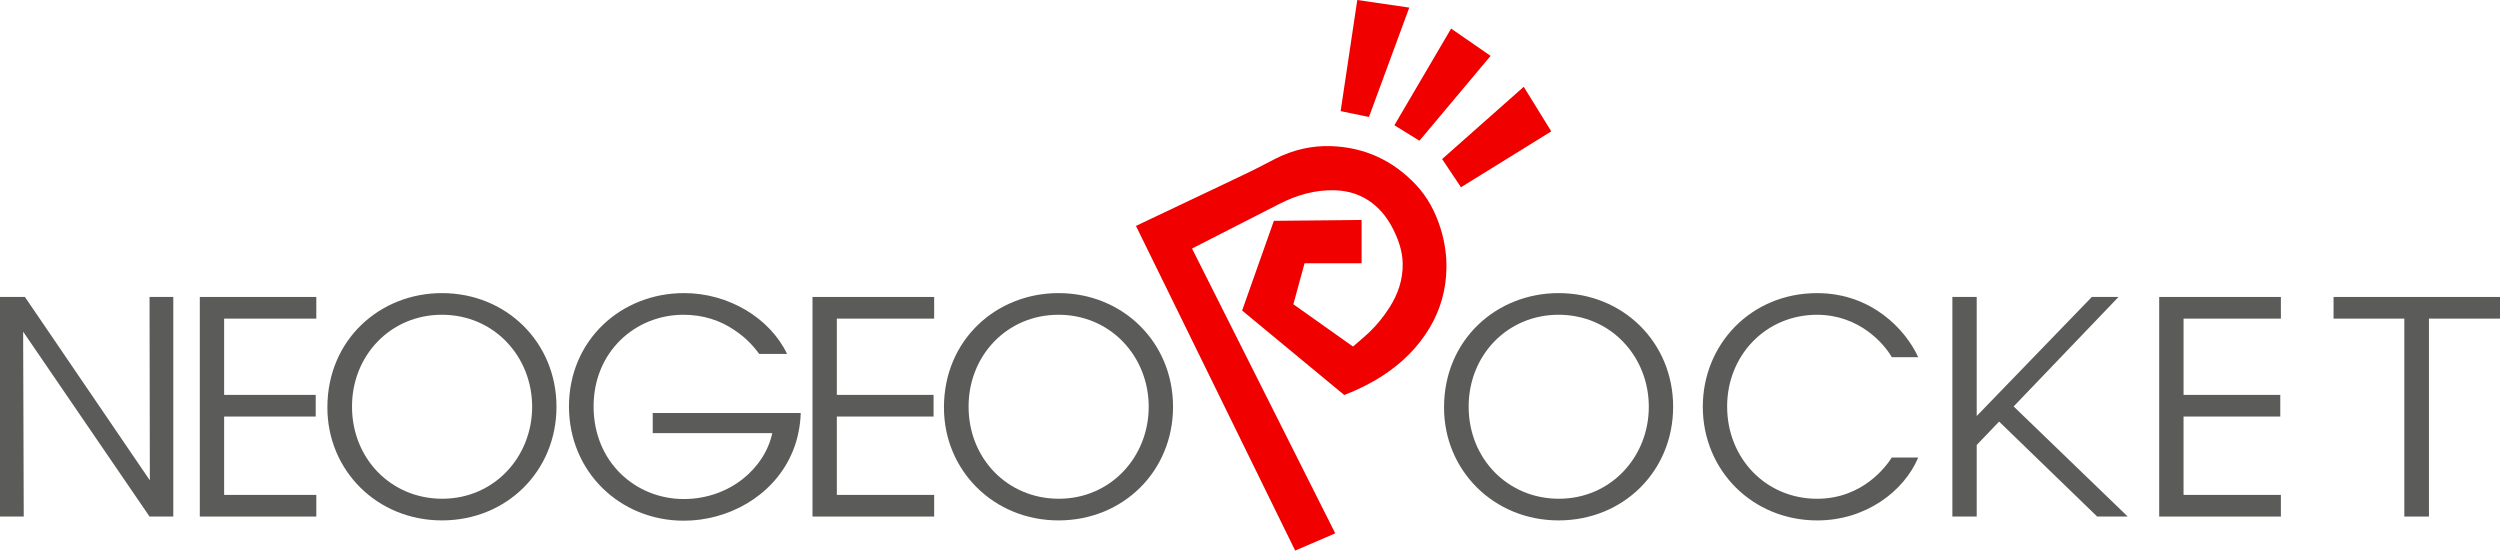
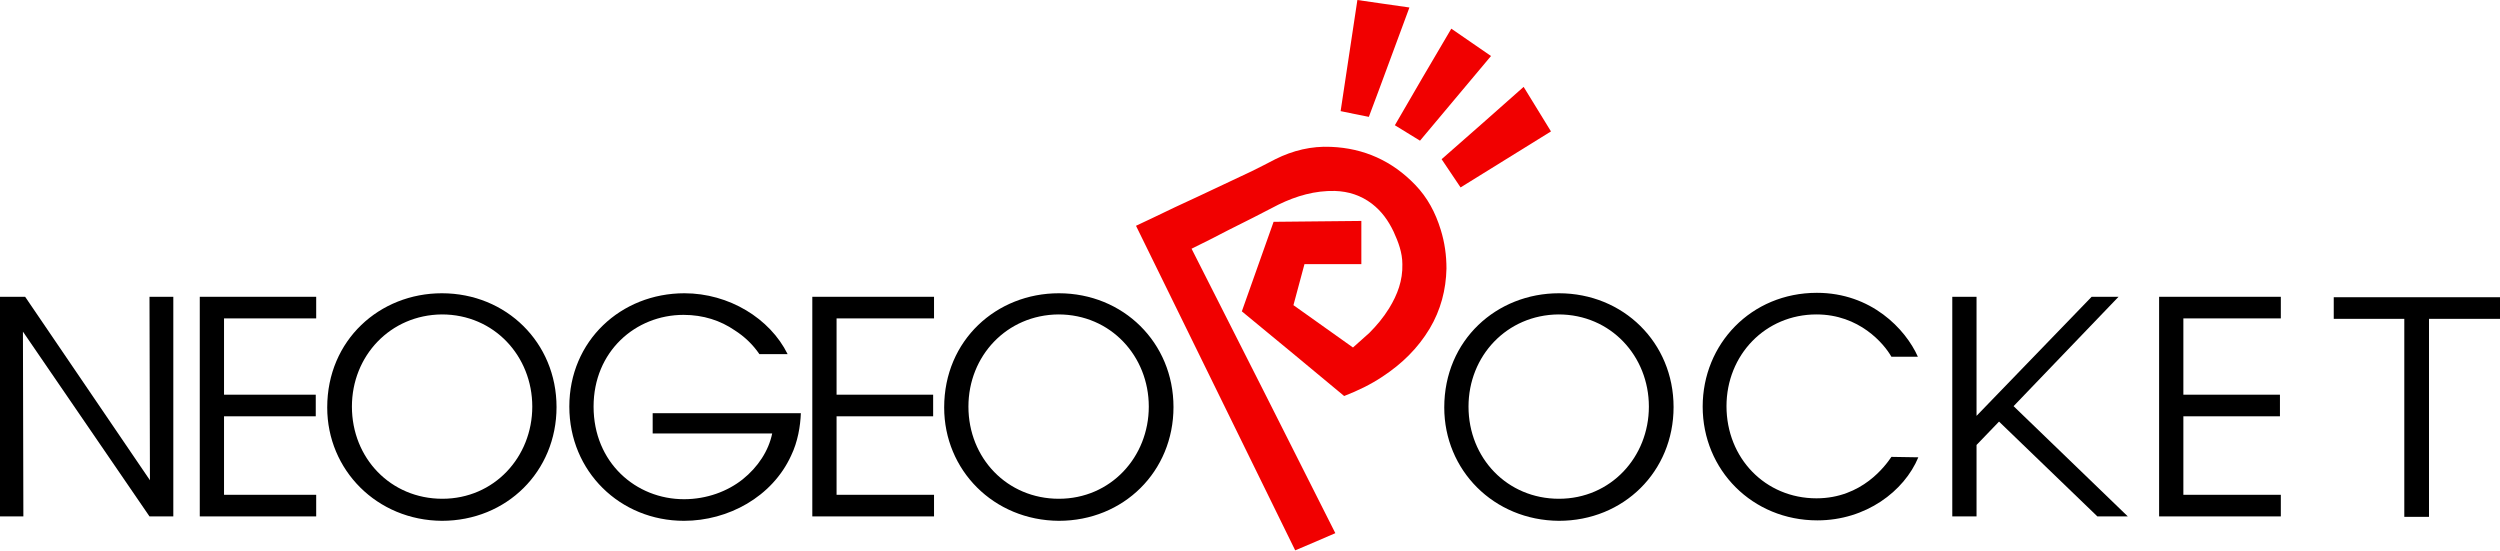
- <svg xmlns="http://www.w3.org/2000/svg" version="1.2" baseProfile="tiny" id="Ebene_3" x="0px" y="0px" width="566.926px" height="124.854px" viewBox="0 0 566.926 124.854" xml:space="preserve">
+ <svg xmlns="http://www.w3.org/2000/svg" version="1.1" id="Ebene_3" x="0px" y="0px" viewBox="0 0 566.9 124.9" enable-background="new 0 0 566.9 124.9" xml:space="preserve">
  <g>
-     <path fill="#5B5B59" d="M33.98,108.929l-0.068-41.587h5.384v49.797h-5.384L5.249,75.215l0.135,41.924H0V67.342h5.652L33.98,108.929   z" />
-     <path fill="#5B5B59" d="M45.31,67.342h26.419v4.912H50.827v17.294h20.767v4.912H50.827v17.767h20.902v4.912H45.31V67.342z" />
-     <path fill="#5B5B59" d="M74.242,92.375c0-15.341,11.911-25.908,25.976-25.908c14.602,0,25.975,11.171,25.975,25.773   c0,14.604-11.305,25.773-25.975,25.773c-14.738,0-25.976-11.373-25.976-25.572V92.375z M79.827,92.24   c0,11.709,8.815,20.86,20.458,20.86c11.776,0,20.39-9.485,20.39-20.86c0-11.373-8.613-20.861-20.457-20.861   c-11.709,0-20.391,9.286-20.391,20.792V92.24z" />
-     <path fill="#5B5B59" d="M172.16,80.262c-1.548-2.153-3.433-3.97-5.586-5.383c-3.23-2.221-7.133-3.5-11.574-3.5   c-10.902,0-20.39,8.344-20.39,20.792c0,12.652,9.556,20.996,20.457,20.996c5.249,0,9.892-1.815,13.324-4.508   c3.5-2.761,5.922-6.527,6.73-10.433h-27.104v-4.576h33.564c-0.067,2.896-0.74,6.527-2.221,9.624   c-4.307,9.354-14.267,14.805-24.293,14.805c-14.535,0-26.042-11.17-26.042-25.908c0-14.938,11.709-25.706,26.109-25.706   c10.094,0,19.448,5.653,23.351,13.795h-6.325V80.262L172.16,80.262z" />
-     <path fill="#5B5B59" d="M184.25,67.342h27.59v4.912h-22.071v17.294h21.937v4.912h-21.937v17.767h22.071v4.912h-27.59V67.342z" />
-     <path fill="#5B5B59" d="M214.061,92.375c0-15.341,11.911-25.908,25.975-25.908c14.603,0,25.975,11.171,25.975,25.773   c0,14.604-11.305,25.773-25.975,25.773c-14.737,0-25.975-11.373-25.975-25.572V92.375z M219.646,92.24   c0,11.709,8.815,20.86,20.457,20.86c11.777,0,20.39-9.485,20.39-20.86c0-11.373-8.613-20.861-20.457-20.861   c-11.709,0-20.39,9.286-20.39,20.792V92.24L219.646,92.24z" />
+     <path d="M34,108.9l-0.1-41.6h5.4v49.8h-5.4L5.2,75.2l0.1,41.9H0V67.3h5.7L34,108.9z" />
+     <path d="M45.3,67.3h26.4v4.9H50.8v17.3h20.8v4.9H50.8v17.8h20.9v4.9H45.3V67.3z" />
+     <path d="M74.2,92.4c0-15.3,11.9-25.9,26-25.9c14.6,0,26,11.2,26,25.8c0,14.6-11.3,25.8-26,25.8C85.5,118,74.2,106.6,74.2,92.4   L74.2,92.4z M79.8,92.2c0,11.7,8.8,20.9,20.5,20.9c11.8,0,20.4-9.5,20.4-20.9c0-11.4-8.6-20.9-20.5-20.9   C88.5,71.4,79.8,80.7,79.8,92.2L79.8,92.2z" />
+     <path d="M172.2,80.3c-1.5-2.2-3.4-4-5.6-5.4c-3.2-2.2-7.1-3.5-11.6-3.5c-10.9,0-20.4,8.3-20.4,20.8c0,12.7,9.6,21,20.5,21   c5.2,0,9.9-1.8,13.3-4.5c3.5-2.8,5.9-6.5,6.7-10.4H148v-4.6h33.6c-0.1,2.9-0.7,6.5-2.2,9.6c-4.3,9.4-14.3,14.8-24.3,14.8   c-14.5,0-26-11.2-26-25.9c0-14.9,11.7-25.7,26.1-25.7c10.1,0,19.4,5.7,23.4,13.8L172.2,80.3L172.2,80.3L172.2,80.3z" />
+     <path d="M184.2,67.3h27.6v4.9h-22.1v17.3h21.9v4.9h-21.9v17.8h22.1v4.9h-27.6V67.3z" />
+     <path d="M214.1,92.4c0-15.3,11.9-25.9,26-25.9c14.6,0,26,11.2,26,25.8c0,14.6-11.3,25.8-26,25.8C225.3,118,214.1,106.6,214.1,92.4   L214.1,92.4z M219.6,92.2c0,11.7,8.8,20.9,20.5,20.9c11.8,0,20.4-9.5,20.4-20.9c0-11.4-8.6-20.9-20.5-20.9   C228.3,71.4,219.6,80.7,219.6,92.2L219.6,92.2L219.6,92.2z" />
  </g>
  <g>
-     <path fill="#5B5B59" d="M327.465,92.375c0-15.341,11.91-25.908,25.977-25.908c14.604,0,25.977,11.171,25.977,25.773   c0,14.604-11.305,25.773-25.977,25.773c-14.736,0-25.977-11.373-25.977-25.572V92.375z M333.049,92.24   c0,11.709,8.816,20.86,20.459,20.86c11.777,0,20.393-9.485,20.393-20.86c0-11.373-8.613-20.861-20.459-20.861   c-11.707,0-20.393,9.286-20.393,20.792V92.24L333.049,92.24z" />
-     <path fill="#5B5B59" d="M435,103.748c-3.229,7.672-11.91,14.268-22.879,14.268c-14.736,0-25.975-11.373-25.975-25.772   c0-14.2,10.969-25.774,25.906-25.774c12.314,0,20.053,8.21,22.947,14.535h-5.99c-1.684-2.96-7.334-9.623-16.957-9.623   c-11.641,0-20.389,9.219-20.389,20.793c0,11.777,8.813,20.929,20.389,20.929c10.432,0,15.746-7.47,16.957-9.354L435,103.748   L435,103.748z" />
-     <path fill="#5B5B59" d="M489.643,67.342h27.594v4.912h-22.072v17.294H517.1v4.912h-21.936v17.767h22.072v4.912h-27.594V67.342   L489.643,67.342z" />
-     <path fill="#5B5B59" d="M545.229,72.254H529.18v-4.912h37.746v4.912h-16.111v44.885h-5.586V72.254z" />
+     <path d="M327.5,92.4c0-15.3,11.9-25.9,26-25.9c14.6,0,26,11.2,26,25.8c0,14.6-11.3,25.8-26,25.8C338.7,118,327.5,106.6,327.5,92.4   L327.5,92.4z M333,92.2c0,11.7,8.8,20.9,20.5,20.9c11.8,0,20.4-9.5,20.4-20.9c0-11.4-8.6-20.9-20.5-20.9   C341.7,71.4,333,80.7,333,92.2L333,92.2L333,92.2z" />
+     <path d="M435,103.7c-3.2,7.7-11.9,14.3-22.9,14.3c-14.7,0-26-11.4-26-25.8c0-14.2,11-25.8,25.9-25.8c12.3,0,20.1,8.2,22.9,14.5h-6   c-1.7-3-7.3-9.6-17-9.6c-11.6,0-20.4,9.2-20.4,20.8c0,11.8,8.8,20.9,20.4,20.9c10.4,0,15.7-7.5,17-9.4L435,103.7L435,103.7z" />
+     <path d="M489.6,67.3h27.6v4.9h-22.1v17.3h21.9v4.9h-21.9v17.8h22.1v4.9h-27.6L489.6,67.3L489.6,67.3z" />
+     <path d="M545.2,72.3h-16v-4.9h37.7v4.9h-16.1v44.9h-5.6L545.2,72.3L545.2,72.3z" />
  </g>
-   <path fill="#5B5B59" d="M475.575,117.139h6.932l-25.871-24.968l23.783-24.83h-6.055l-26.105,26.998v-6.396V67.342h-5.518v49.797  h5.518v-16.228l5.08-5.307L475.575,117.139z" />
-   <path fill="none" d="M302.793,120.945c-10.838-21.554-21.646-43.05-32.46-64.561c0.06-0.042,0.108-0.083,0.163-0.11  c2.697-1.38,5.395-2.76,8.091-4.138c3.812-1.946,7.625-3.883,11.433-5.839c4.003-2.056,8.21-3.293,12.751-3.146  c3.091,0.101,5.925,0.999,8.411,2.896c2.193,1.674,3.746,3.848,4.938,6.306c1.129,2.332,1.932,4.759,1.979,7.377  c0.063,3.637-1.035,6.924-2.984,9.978c-1.307,2.042-2.797,3.921-4.545,5.584c-1.203,1.146-2.49,2.204-3.738,3.299  c-4.57-3.241-9.041-6.41-13.531-9.593c0.852-3.113,1.693-6.198,2.539-9.291c4.361,0,8.662,0,12.939,0c0-3.277,0-6.527,0-9.823  c-6.682,0.063-13.289,0.127-19.896,0.193c-2.408,6.801-4.803,13.564-7.201,20.342c7.736,6.397,15.445,12.773,23.16,19.157  c3.066-1.17,5.975-2.609,8.711-4.388c4.365-2.835,8-6.396,10.672-10.881c2.482-4.169,3.727-8.71,3.797-13.559  c0.041-3.005-0.414-5.943-1.299-8.823c-1.172-3.816-2.986-7.271-5.754-10.165c-5.189-5.433-11.553-8.353-19.082-8.621  c-4.45-0.158-8.66,0.847-12.631,2.842c-1.789,0.9-3.541,1.872-5.342,2.744c-4.01,1.939-8.04,3.837-12.062,5.748  c-3.547,1.687-7.095,3.366-10.642,5.047c-1.199,0.569-2.399,1.141-3.6,1.71c12.046,24.562,24.078,49.094,36.104,73.624  C296.762,123.541,299.749,122.255,302.793,120.945z" />
-   <path fill="#F10000" d="M302.793,120.945c-3.047,1.312-6.031,2.597-9.086,3.909c-12.024-24.529-24.058-49.063-36.104-73.624  c1.201-0.569,2.4-1.141,3.6-1.71c3.547-1.682,7.095-3.361,10.642-5.047c4.022-1.911,8.052-3.809,12.062-5.748  c1.801-0.872,3.553-1.844,5.342-2.744c3.971-1.996,8.181-3,12.631-2.842c7.529,0.269,13.893,3.188,19.082,8.621  c2.768,2.895,4.582,6.348,5.754,10.165c0.883,2.879,1.34,5.818,1.297,8.823c-0.068,4.849-1.313,9.39-3.795,13.559  c-2.672,4.484-6.307,8.045-10.672,10.881c-2.736,1.776-5.645,3.217-8.711,4.387c-7.715-6.383-15.424-12.759-23.16-19.156  c2.398-6.777,4.793-13.541,7.201-20.342c6.606-0.065,13.217-0.13,19.896-0.193c0,3.296,0,6.546,0,9.823c-4.277,0-8.579,0-12.939,0  c-0.846,3.093-1.688,6.178-2.539,9.291c4.49,3.183,8.961,6.352,13.531,9.593c1.248-1.095,2.535-2.153,3.738-3.299  c1.748-1.663,3.238-3.542,4.543-5.584c1.949-3.054,3.051-6.341,2.986-9.978c-0.049-2.618-0.852-5.045-1.979-7.377  c-1.189-2.458-2.742-4.632-4.938-6.306c-2.486-1.896-5.32-2.794-8.411-2.896c-4.541-0.146-8.748,1.09-12.751,3.146  c-3.807,1.956-7.621,3.893-11.433,5.839c-2.697,1.378-5.395,2.758-8.091,4.138c-0.055,0.028-0.104,0.069-0.163,0.11  C281.149,77.895,291.958,99.391,302.793,120.945z" />
-   <path fill="#F10000" d="M310.44,26.526c-2.162-0.444-4.266-0.879-6.424-1.323C305.273,16.807,306.53,8.414,307.79,0  c3.936,0.574,7.832,1.145,11.791,1.724C316.526,10.012,313.489,18.253,310.44,26.526z" />
-   <path fill="#F10000" d="M345.54,19.679c2.088,3.381,4.146,6.72,6.24,10.112c-6.818,4.222-13.635,8.439-20.473,12.671  c-1.434-2.141-2.84-4.241-4.277-6.392C333.196,30.612,339.346,25.163,345.54,19.679z" />
-   <path fill="#F10000" d="M329.069,6.482c3.018,2.085,5.979,4.135,8.955,6.19c-5.377,6.412-10.738,12.805-16.137,19.239  c-1.889-1.165-3.76-2.319-5.684-3.508C320.475,21.129,324.752,13.837,329.069,6.482z" />
+   <path d="M475.6,117.1h6.9l-25.9-25l23.8-24.8h-6.1l-26.1,27v-6.4V67.3h-5.5v49.8h5.5v-16.2l5.1-5.3L475.6,117.1z" />
+   <path fill="none" d="M302.8,120.9c-10.8-21.6-21.6-43-32.5-64.6c0.1,0,0.1-0.1,0.2-0.1c2.7-1.4,5.4-2.8,8.1-4.1  c3.8-1.9,7.6-3.9,11.4-5.8c4-2.1,8.2-3.3,12.8-3.1c3.1,0.1,5.9,1,8.4,2.9c2.2,1.7,3.7,3.8,4.9,6.3c1.1,2.3,1.9,4.8,2,7.4  c0.1,3.6-1,6.9-3,10c-1.3,2-2.8,3.9-4.5,5.6c-1.2,1.1-2.5,2.2-3.7,3.3c-4.6-3.2-9-6.4-13.5-9.6c0.9-3.1,1.7-6.2,2.5-9.3  c4.4,0,8.7,0,12.9,0c0-3.3,0-6.5,0-9.8c-6.7,0.1-13.3,0.1-19.9,0.2c-2.4,6.8-4.8,13.6-7.2,20.3c7.7,6.4,15.4,12.8,23.2,19.2  c3.1-1.2,6-2.6,8.7-4.4c4.4-2.8,8-6.4,10.7-10.9c2.5-4.2,3.7-8.7,3.8-13.6c0-3-0.4-5.9-1.3-8.8c-1.2-3.8-3-7.3-5.8-10.2  c-5.2-5.4-11.6-8.4-19.1-8.6c-4.5-0.2-8.7,0.8-12.6,2.8c-1.8,0.9-3.5,1.9-5.3,2.7c-4,1.9-8,3.8-12.1,5.7c-3.5,1.7-7.1,3.4-10.6,5  c-1.2,0.6-2.4,1.1-3.6,1.7c12,24.6,24.1,49.1,36.1,73.6C296.8,123.5,299.7,122.3,302.8,120.9z" />
+   <path fill="#F10000" d="M302.8,120.9c-3,1.3-6,2.6-9.1,3.9c-12-24.5-24.1-49.1-36.1-73.6c1.2-0.6,2.4-1.1,3.6-1.7  c3.5-1.7,7.1-3.4,10.6-5c4-1.9,8.1-3.8,12.1-5.7c1.8-0.9,3.6-1.8,5.3-2.7c4-2,8.2-3,12.6-2.8c7.5,0.3,13.9,3.2,19.1,8.6  c2.8,2.9,4.6,6.3,5.8,10.2c0.9,2.9,1.3,5.8,1.3,8.8c-0.1,4.8-1.3,9.4-3.8,13.6c-2.7,4.5-6.3,8-10.7,10.9c-2.7,1.8-5.6,3.2-8.7,4.4  c-7.7-6.4-15.4-12.8-23.2-19.2c2.4-6.8,4.8-13.5,7.2-20.3c6.6-0.1,13.2-0.1,19.9-0.2c0,3.3,0,6.5,0,9.8c-4.3,0-8.6,0-12.9,0  c-0.8,3.1-1.7,6.2-2.5,9.3c4.5,3.2,9,6.4,13.5,9.6c1.2-1.1,2.5-2.2,3.7-3.3c1.7-1.7,3.2-3.5,4.5-5.6c1.9-3.1,3.1-6.3,3-10  c0-2.6-0.9-5-2-7.4c-1.2-2.5-2.7-4.6-4.9-6.3c-2.5-1.9-5.3-2.8-8.4-2.9c-4.5-0.1-8.7,1.1-12.8,3.1c-3.8,2-7.6,3.9-11.4,5.8  c-2.7,1.4-5.4,2.8-8.1,4.1c-0.1,0-0.1,0.1-0.2,0.1C281.1,77.9,292,99.4,302.8,120.9z" />
+   <path fill="#F10000" d="M310.4,26.5c-2.2-0.4-4.3-0.9-6.4-1.3c1.3-8.4,2.5-16.8,3.8-25.2c3.9,0.6,7.8,1.1,11.8,1.7  C316.5,10,313.5,18.3,310.4,26.5z" />
+   <path fill="#F10000" d="M345.5,19.7c2.1,3.4,4.1,6.7,6.2,10.1c-6.8,4.2-13.6,8.4-20.5,12.7c-1.4-2.1-2.8-4.2-4.3-6.4  C333.2,30.6,339.3,25.2,345.5,19.7z" />
+   <path fill="#F10000" d="M329.1,6.5c3,2.1,6,4.1,9,6.2c-5.4,6.4-10.7,12.8-16.1,19.2c-1.9-1.2-3.8-2.3-5.7-3.5  C320.5,21.1,324.8,13.8,329.1,6.5z" />
</svg>
